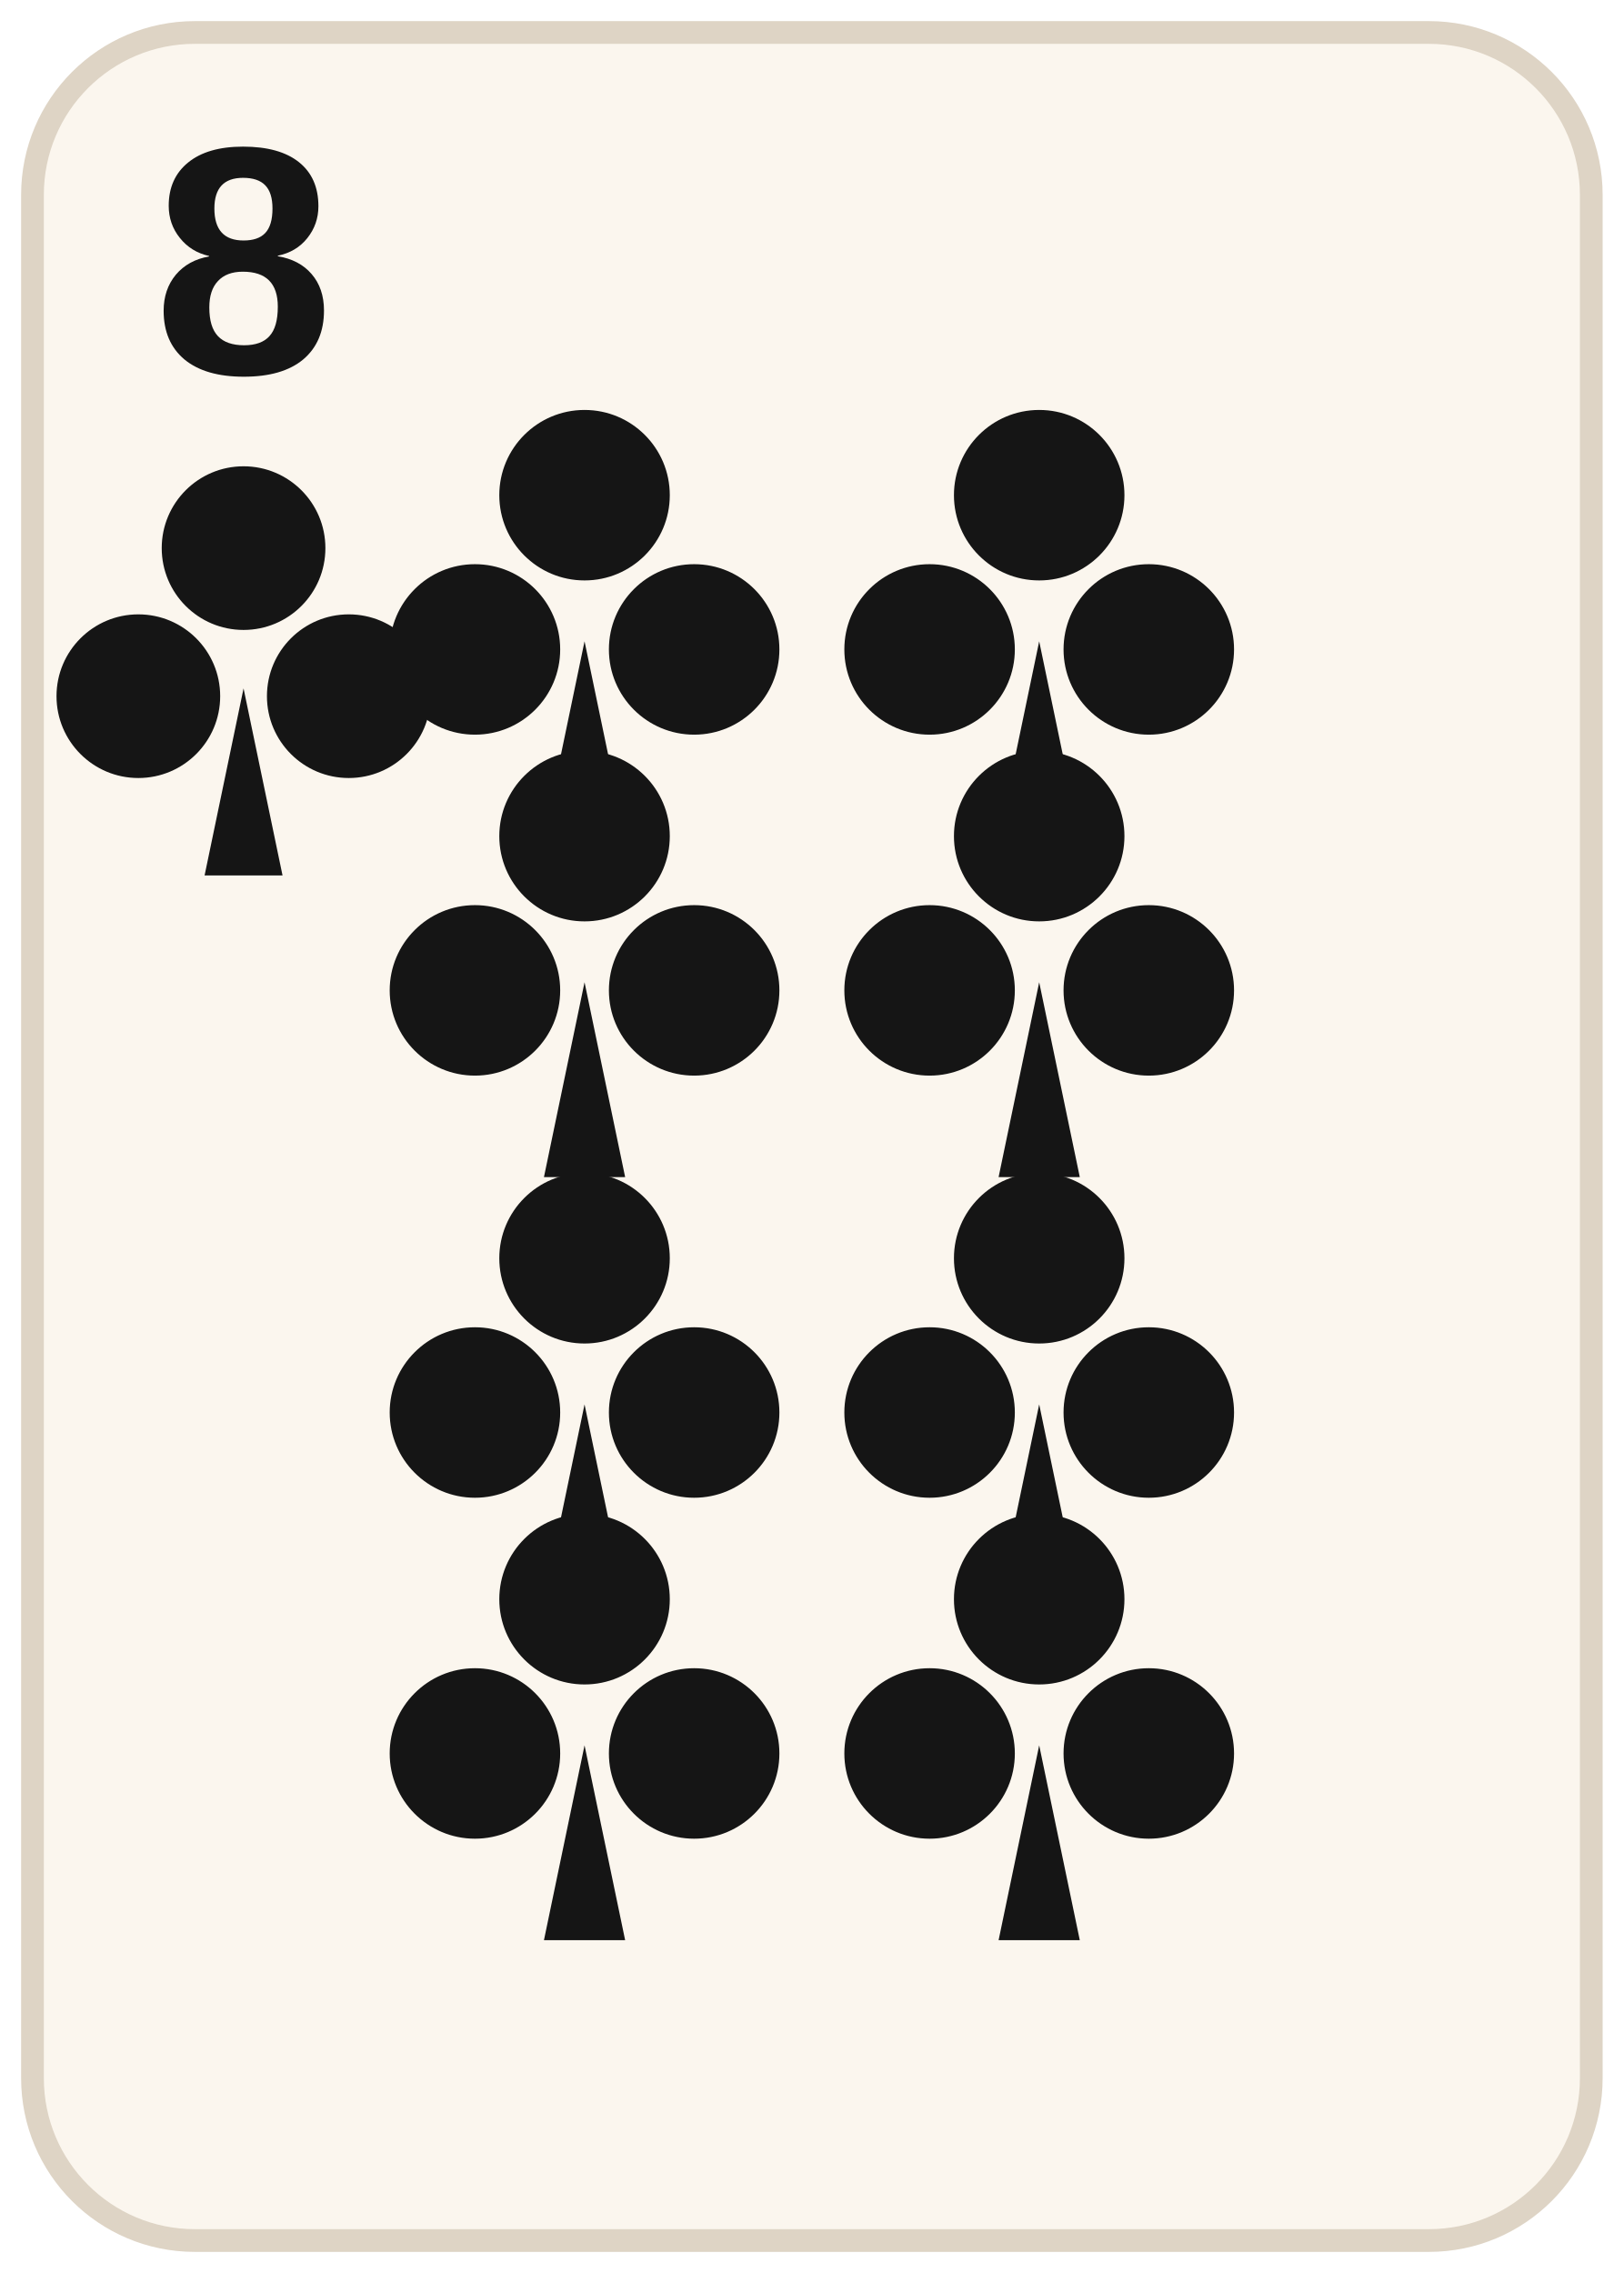
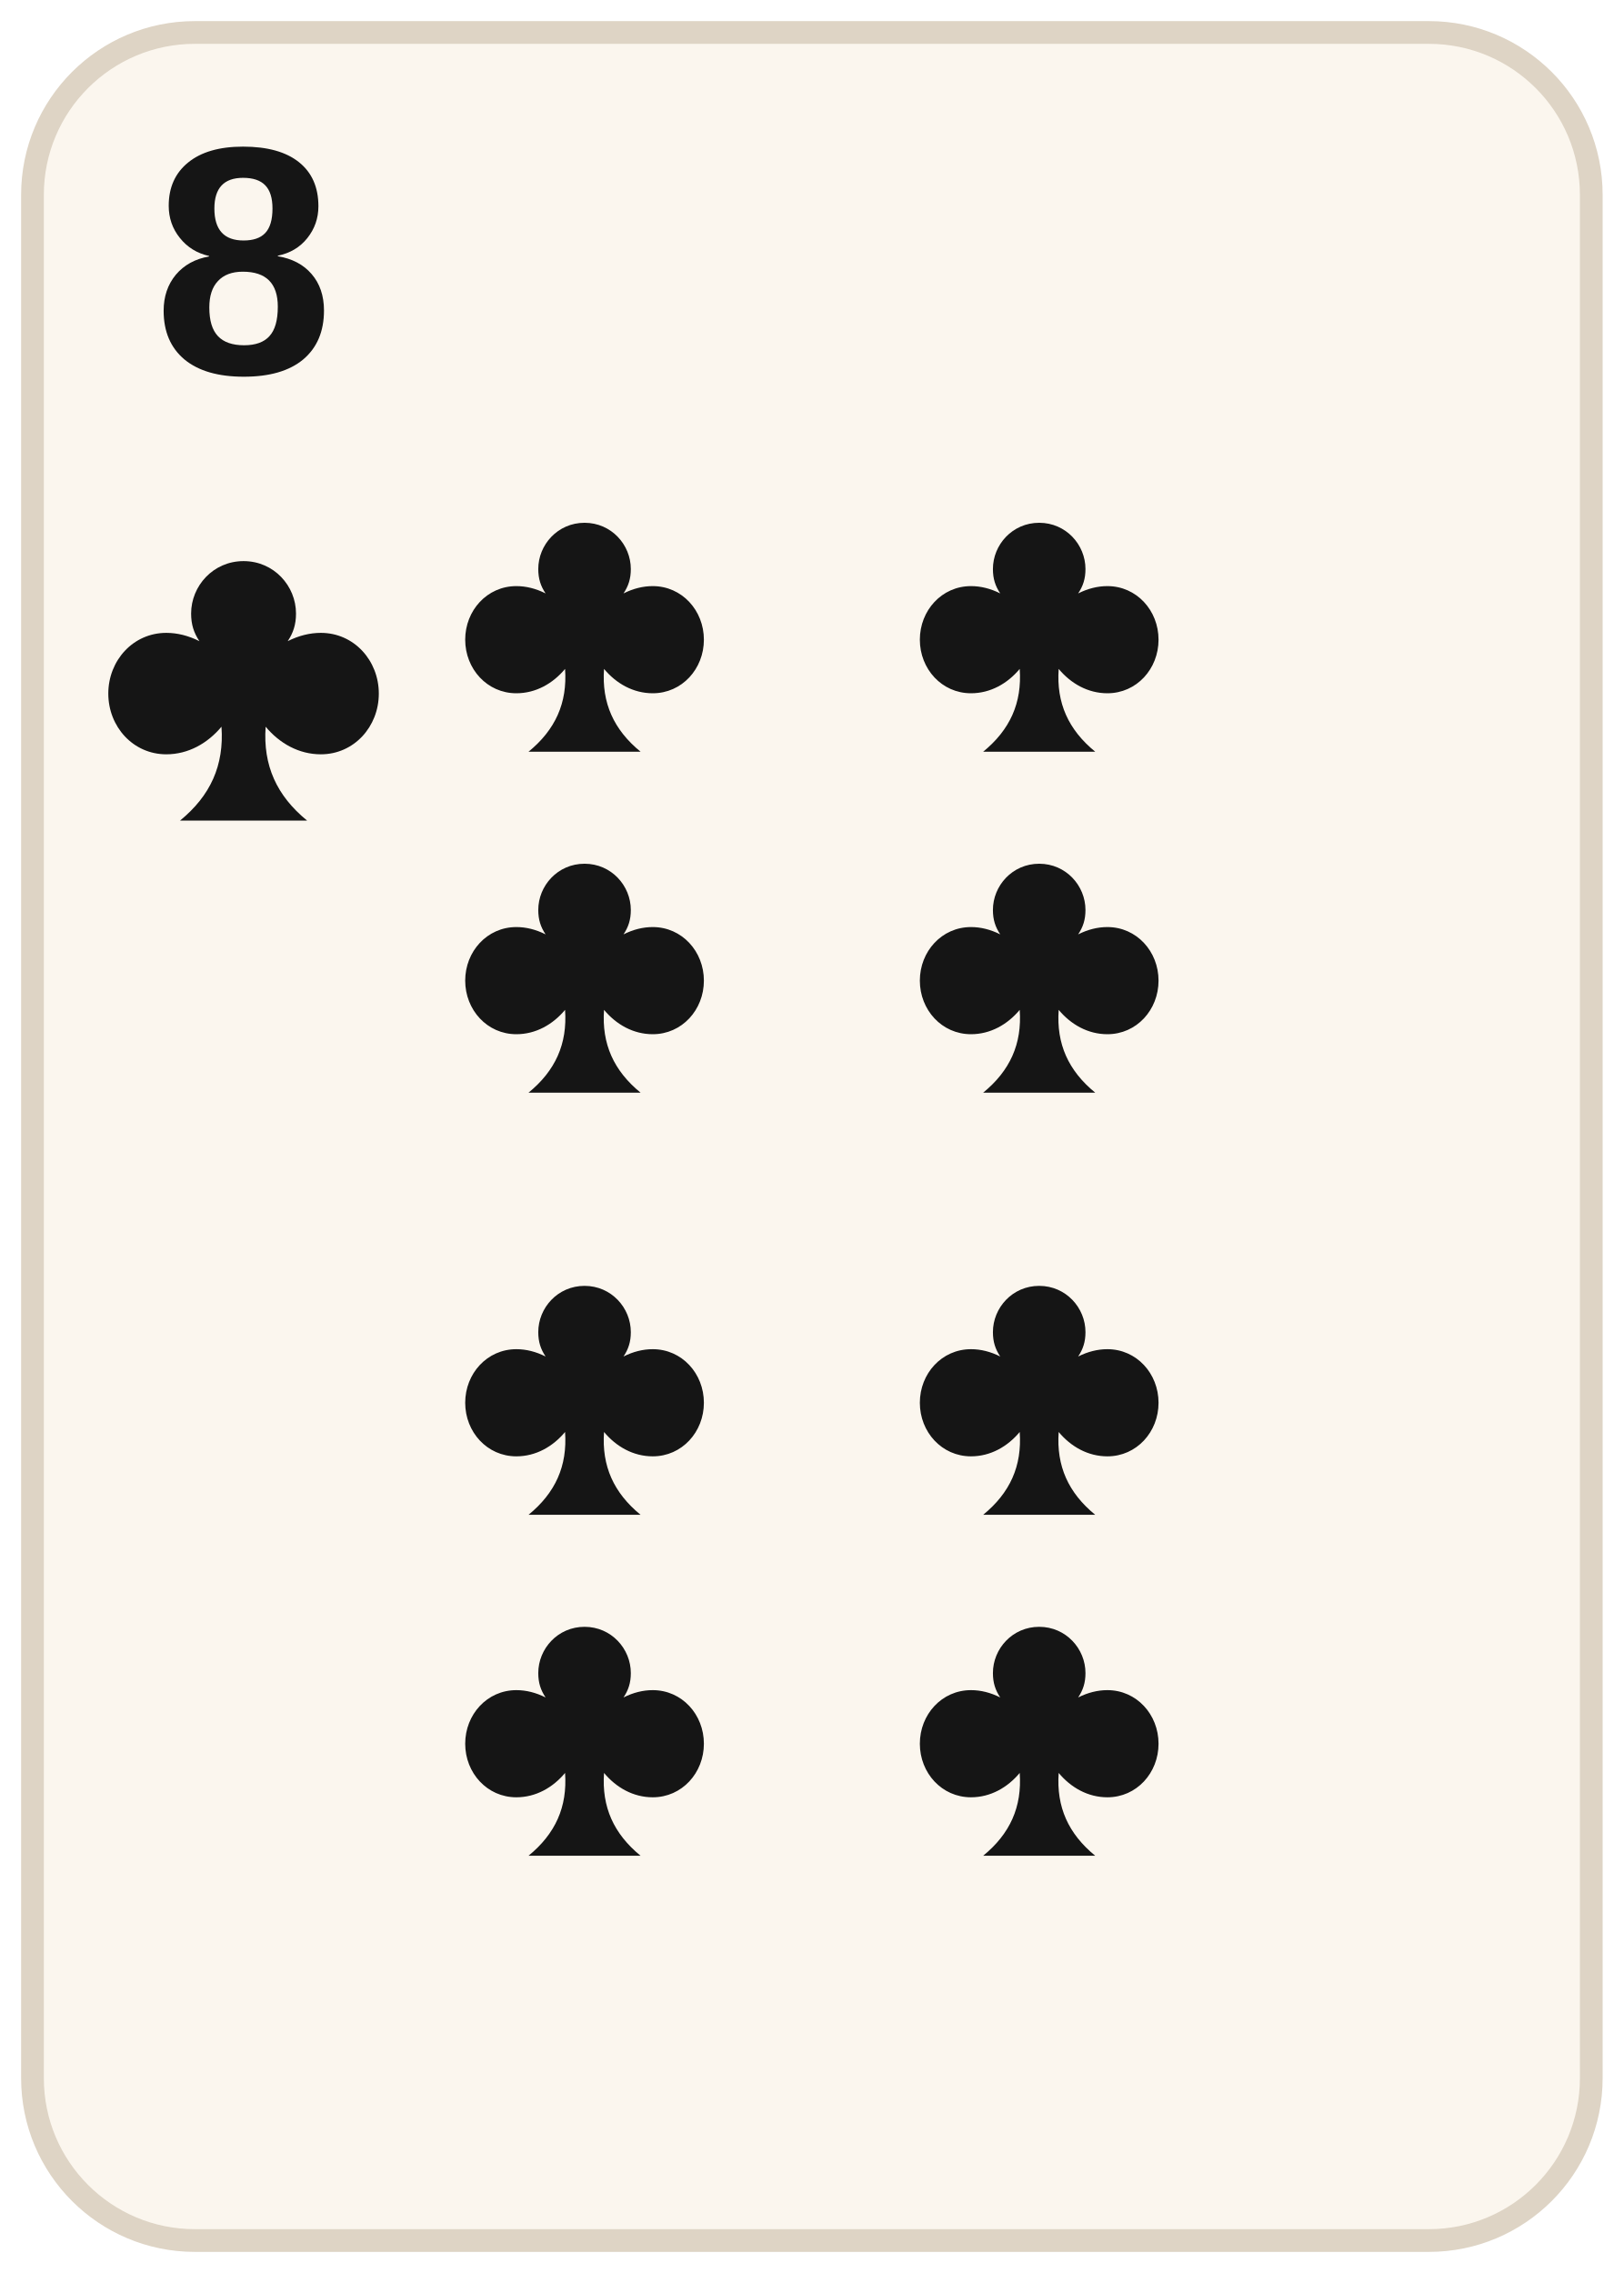
<svg xmlns="http://www.w3.org/2000/svg" viewBox="0 0 100 140" role="img" aria-label="8 of Clubs">
  <rect x="2" y="2" width="96" height="136" rx="10" fill="#fbf6ee" stroke="#ded4c5" stroke-width="1.4" />
  <g font-family="Haskoy,-apple-system,BlinkMacSystemFont,'Segoe UI',Arial,sans-serif">
    <text x="15" y="23" fill="#151515" font-size="20" font-weight="700" text-anchor="middle">8</text>
-     <g fill="#151515" transform="translate(15 40) scale(0.24)">
-       <path d="M-21-26a21 21 0 1 0 42 0 21 21 0 1 0-42 0ZM-48 12a21 21 0 1 0 42 0 21 21 0 1 0-42 0ZM6 12a21 21 0 1 0 42 0 21 21 0 1 0-42 0ZM0 10 10 58H-10Z" />
+     <g fill="#151515" transform="translate(15 40) scale(0.17)">
+       <path d="M0-32C-11-32-19-23-19-13c0 4 1 7 3 10-4-2-8-3-12-3-12 0-21 10-21 22s9 22 21 22c8 0 15-4 20-10 1 14-4 25-15 34h46C12 53 7 42 8 28c5 6 12 10 20 10 12 0 21-10 21-22S40-6 28-6c-4 0-8 1-12 3 2-3 3-6 3-10 0-10-8-19-19-19Z" />
    </g>
  </g>
  <g>
-     <g fill="#151515" transform="translate(36 37) scale(0.25)">
-       <path d="M-21-26a21 21 0 1 0 42 0 21 21 0 1 0-42 0ZM-48 12a21 21 0 1 0 42 0 21 21 0 1 0-42 0ZM6 12a21 21 0 1 0 42 0 21 21 0 1 0-42 0ZM0 10 10 58H-10Z" />
+     <g fill="#151515" transform="translate(36 37) scale(0.15)">
+       <path d="M0-32C-11-32-19-23-19-13c0 4 1 7 3 10-4-2-8-3-12-3-12 0-21 10-21 22s9 22 21 22c8 0 15-4 20-10 1 14-4 25-15 34h46C12 53 7 42 8 28c5 6 12 10 20 10 12 0 21-10 21-22S40-6 28-6c-4 0-8 1-12 3 2-3 3-6 3-10 0-10-8-19-19-19Z" />
    </g>
-     <g fill="#151515" transform="translate(64 37) scale(0.25)">
-       <path d="M-21-26a21 21 0 1 0 42 0 21 21 0 1 0-42 0ZM-48 12a21 21 0 1 0 42 0 21 21 0 1 0-42 0ZM6 12a21 21 0 1 0 42 0 21 21 0 1 0-42 0ZM0 10 10 58H-10Z" />
+     <g fill="#151515" transform="translate(64 37) scale(0.15)">
+       <path d="M0-32C-11-32-19-23-19-13c0 4 1 7 3 10-4-2-8-3-12-3-12 0-21 10-21 22s9 22 21 22c8 0 15-4 20-10 1 14-4 25-15 34h46C12 53 7 42 8 28c5 6 12 10 20 10 12 0 21-10 21-22S40-6 28-6c-4 0-8 1-12 3 2-3 3-6 3-10 0-10-8-19-19-19Z" />
    </g>
-     <g fill="#151515" transform="translate(36 58) scale(0.25)">
-       <path d="M-21-26a21 21 0 1 0 42 0 21 21 0 1 0-42 0ZM-48 12a21 21 0 1 0 42 0 21 21 0 1 0-42 0ZM6 12a21 21 0 1 0 42 0 21 21 0 1 0-42 0ZM0 10 10 58H-10Z" />
+     <g fill="#151515" transform="translate(36 58) scale(0.15)">
+       <path d="M0-32C-11-32-19-23-19-13c0 4 1 7 3 10-4-2-8-3-12-3-12 0-21 10-21 22s9 22 21 22c8 0 15-4 20-10 1 14-4 25-15 34h46C12 53 7 42 8 28c5 6 12 10 20 10 12 0 21-10 21-22S40-6 28-6c-4 0-8 1-12 3 2-3 3-6 3-10 0-10-8-19-19-19Z" />
    </g>
-     <g fill="#151515" transform="translate(64 58) scale(0.25)">
-       <path d="M-21-26a21 21 0 1 0 42 0 21 21 0 1 0-42 0ZM-48 12a21 21 0 1 0 42 0 21 21 0 1 0-42 0ZM6 12a21 21 0 1 0 42 0 21 21 0 1 0-42 0ZM0 10 10 58H-10Z" />
+     <g fill="#151515" transform="translate(64 58) scale(0.15)">
+       <path d="M0-32C-11-32-19-23-19-13c0 4 1 7 3 10-4-2-8-3-12-3-12 0-21 10-21 22s9 22 21 22c8 0 15-4 20-10 1 14-4 25-15 34h46C12 53 7 42 8 28c5 6 12 10 20 10 12 0 21-10 21-22S40-6 28-6c-4 0-8 1-12 3 2-3 3-6 3-10 0-10-8-19-19-19Z" />
    </g>
-     <g fill="#151515" transform="translate(36 84) scale(0.25)">
-       <path d="M-21-26a21 21 0 1 0 42 0 21 21 0 1 0-42 0ZM-48 12a21 21 0 1 0 42 0 21 21 0 1 0-42 0ZM6 12a21 21 0 1 0 42 0 21 21 0 1 0-42 0ZM0 10 10 58H-10Z" />
+     <g fill="#151515" transform="translate(36 84) scale(0.15)">
+       <path d="M0-32C-11-32-19-23-19-13c0 4 1 7 3 10-4-2-8-3-12-3-12 0-21 10-21 22s9 22 21 22c8 0 15-4 20-10 1 14-4 25-15 34h46C12 53 7 42 8 28c5 6 12 10 20 10 12 0 21-10 21-22S40-6 28-6c-4 0-8 1-12 3 2-3 3-6 3-10 0-10-8-19-19-19Z" />
    </g>
-     <g fill="#151515" transform="translate(64 84) scale(0.25)">
-       <path d="M-21-26a21 21 0 1 0 42 0 21 21 0 1 0-42 0ZM-48 12a21 21 0 1 0 42 0 21 21 0 1 0-42 0ZM6 12a21 21 0 1 0 42 0 21 21 0 1 0-42 0ZM0 10 10 58H-10Z" />
+     <g fill="#151515" transform="translate(64 84) scale(0.15)">
+       <path d="M0-32C-11-32-19-23-19-13c0 4 1 7 3 10-4-2-8-3-12-3-12 0-21 10-21 22s9 22 21 22c8 0 15-4 20-10 1 14-4 25-15 34h46C12 53 7 42 8 28c5 6 12 10 20 10 12 0 21-10 21-22S40-6 28-6c-4 0-8 1-12 3 2-3 3-6 3-10 0-10-8-19-19-19Z" />
    </g>
-     <g fill="#151515" transform="translate(36 105) scale(0.25)">
-       <path d="M-21-26a21 21 0 1 0 42 0 21 21 0 1 0-42 0ZM-48 12a21 21 0 1 0 42 0 21 21 0 1 0-42 0ZM6 12a21 21 0 1 0 42 0 21 21 0 1 0-42 0ZM0 10 10 58H-10Z" />
+     <g fill="#151515" transform="translate(36 105) scale(0.15)">
+       <path d="M0-32C-11-32-19-23-19-13c0 4 1 7 3 10-4-2-8-3-12-3-12 0-21 10-21 22s9 22 21 22c8 0 15-4 20-10 1 14-4 25-15 34h46C12 53 7 42 8 28c5 6 12 10 20 10 12 0 21-10 21-22S40-6 28-6c-4 0-8 1-12 3 2-3 3-6 3-10 0-10-8-19-19-19Z" />
    </g>
-     <g fill="#151515" transform="translate(64 105) scale(0.25)">
-       <path d="M-21-26a21 21 0 1 0 42 0 21 21 0 1 0-42 0ZM-48 12a21 21 0 1 0 42 0 21 21 0 1 0-42 0ZM6 12a21 21 0 1 0 42 0 21 21 0 1 0-42 0ZM0 10 10 58H-10Z" />
+     <g fill="#151515" transform="translate(64 105) scale(0.15)">
+       <path d="M0-32C-11-32-19-23-19-13c0 4 1 7 3 10-4-2-8-3-12-3-12 0-21 10-21 22s9 22 21 22c8 0 15-4 20-10 1 14-4 25-15 34h46C12 53 7 42 8 28c5 6 12 10 20 10 12 0 21-10 21-22S40-6 28-6c-4 0-8 1-12 3 2-3 3-6 3-10 0-10-8-19-19-19Z" />
    </g>
  </g>
</svg>
